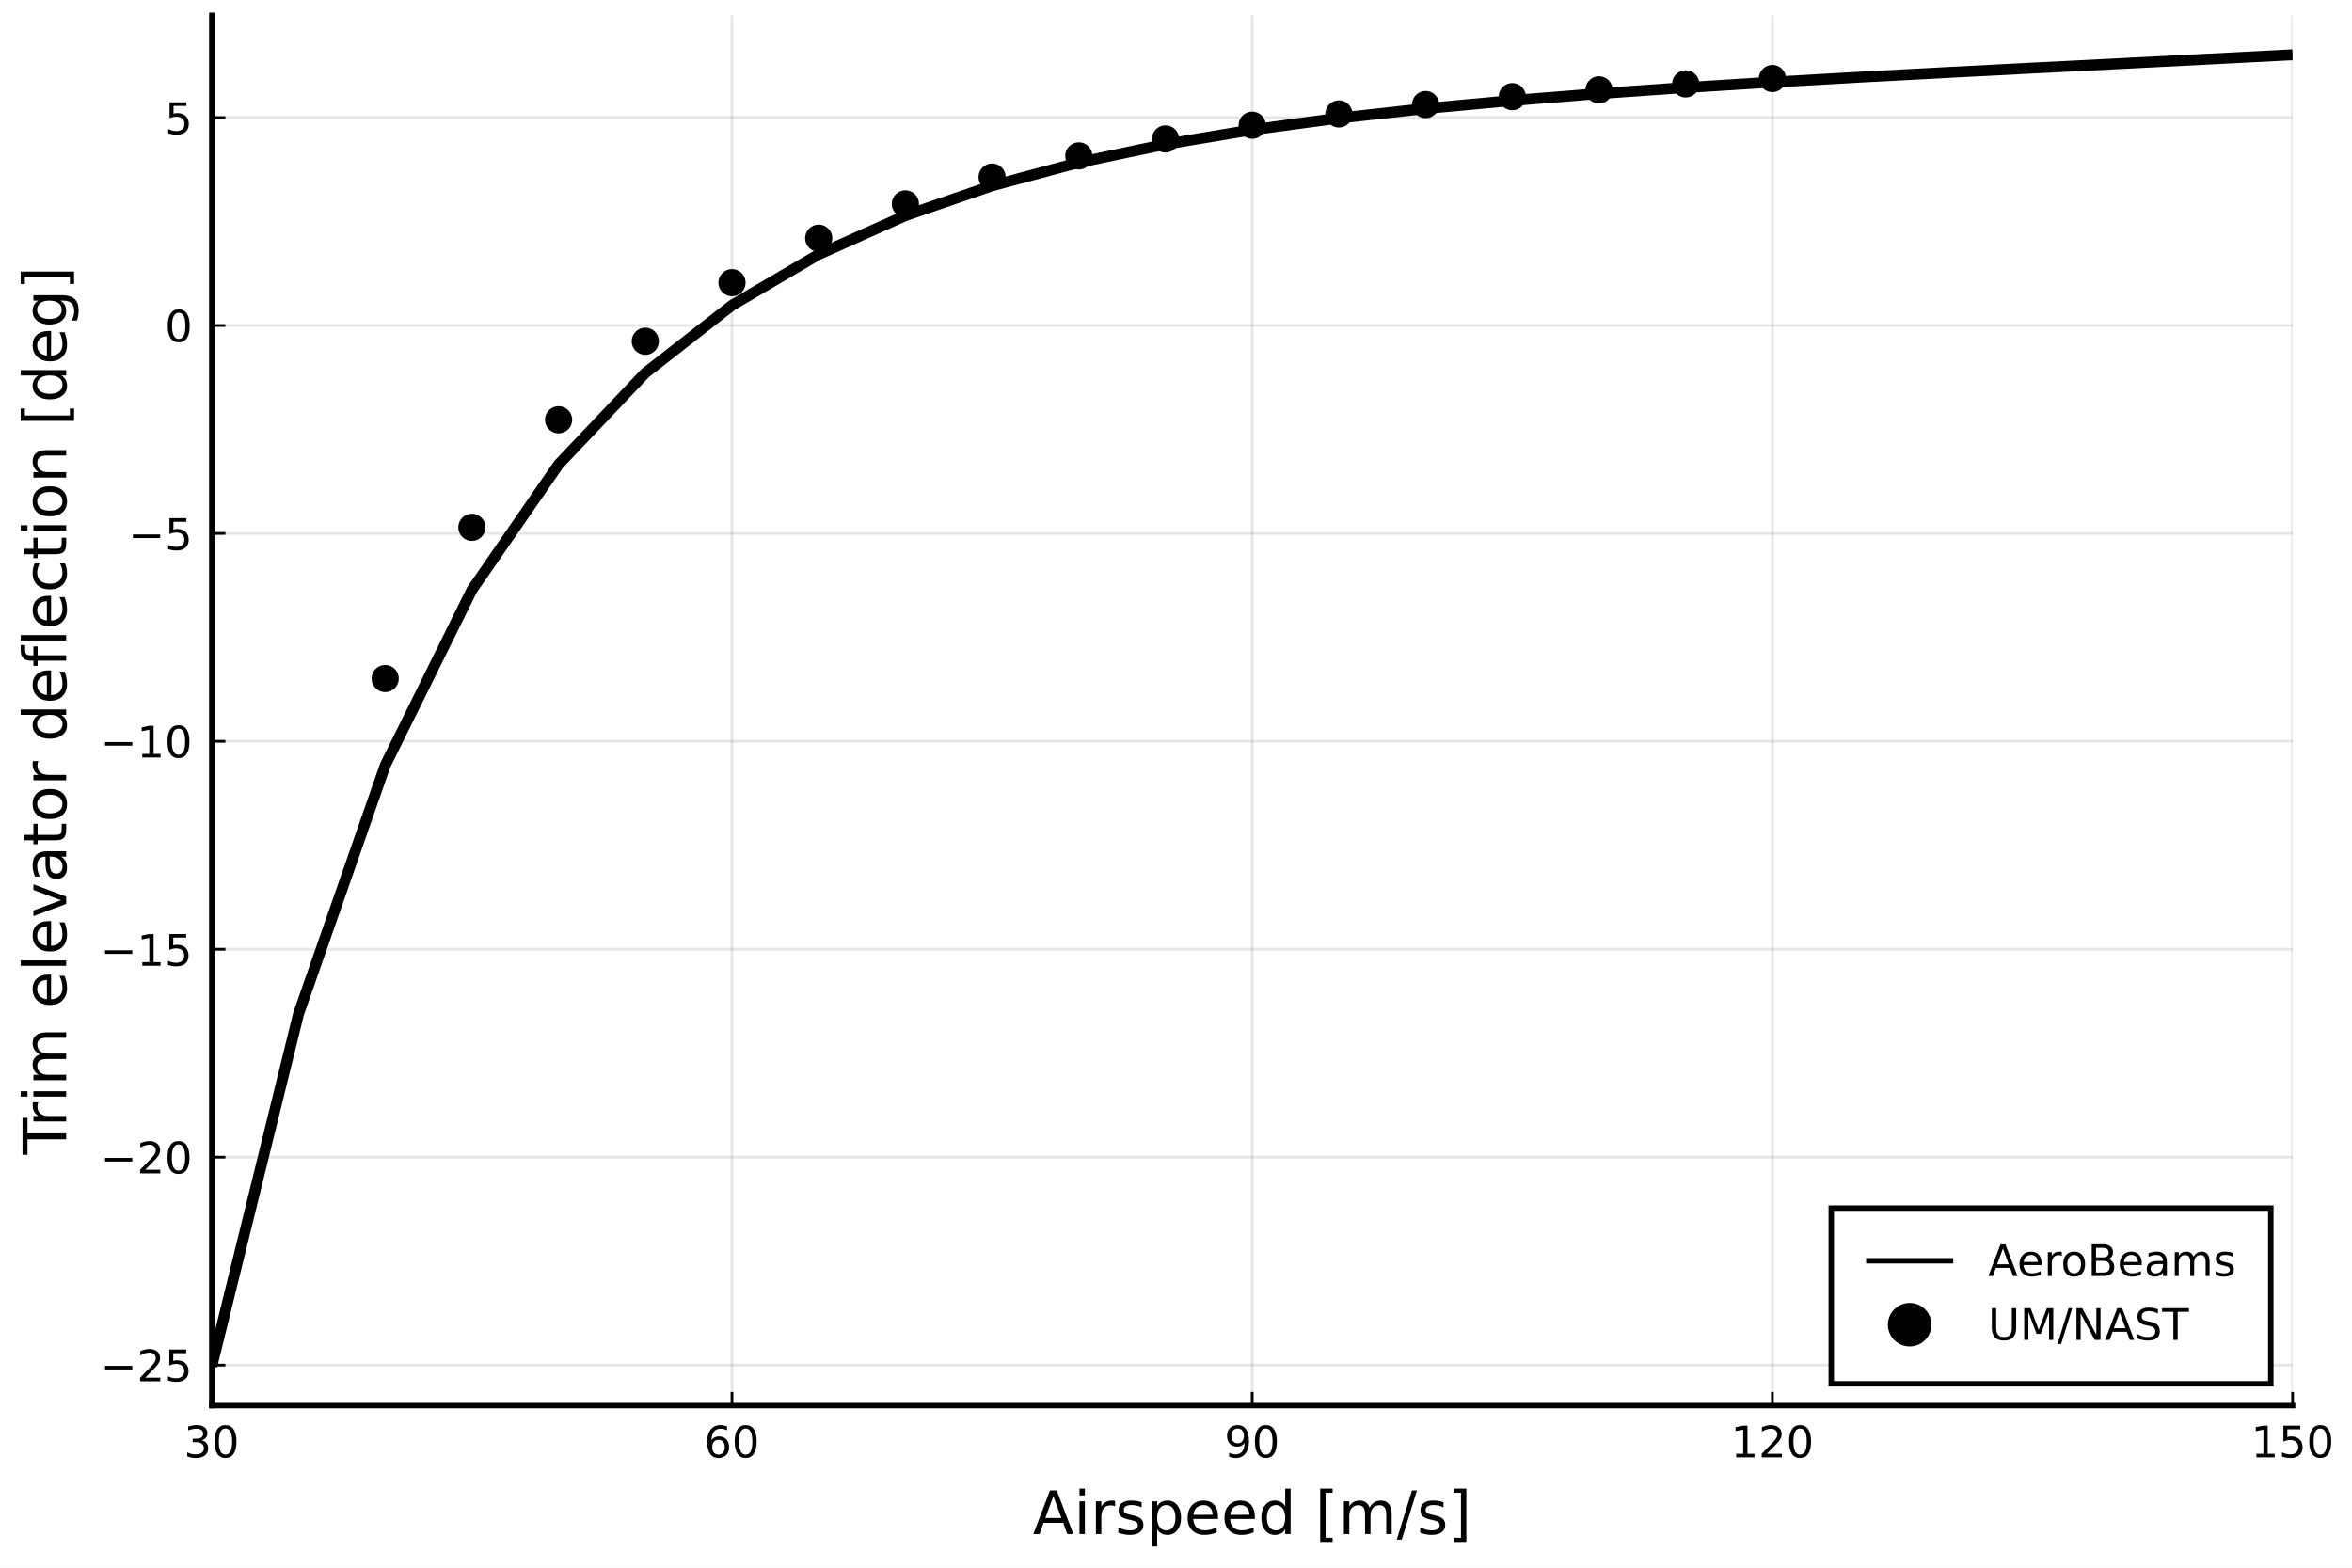
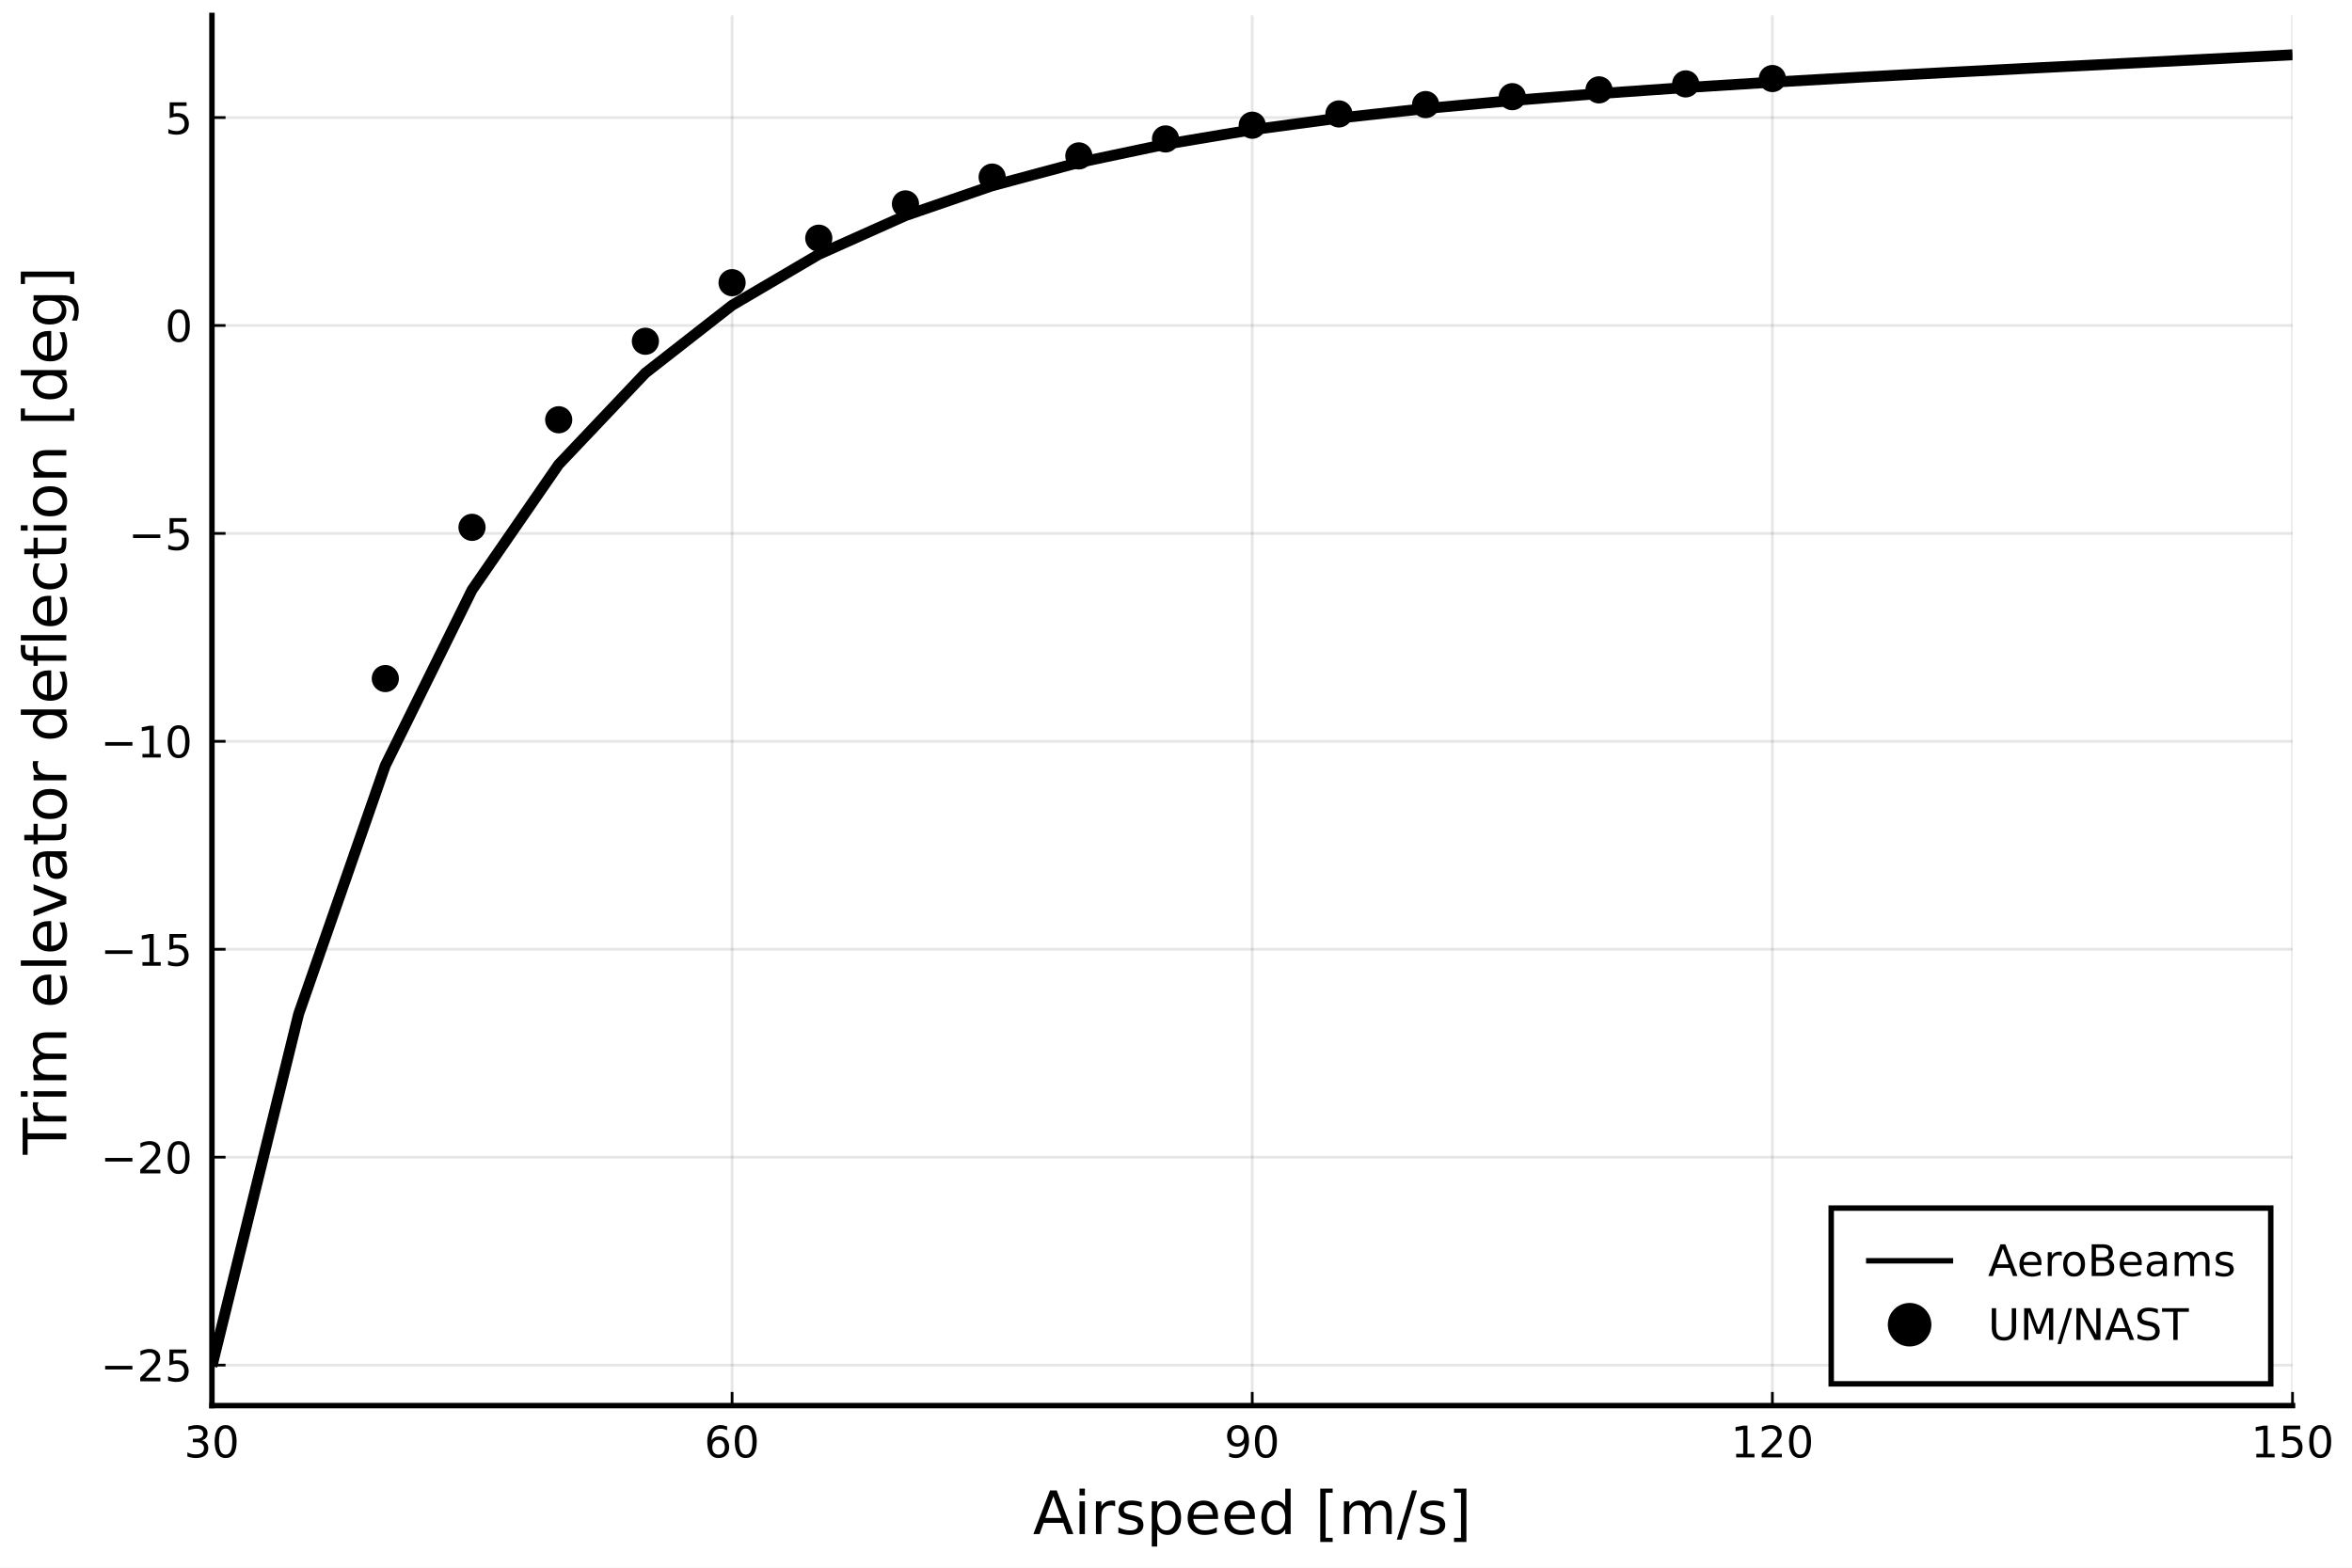
<svg xmlns="http://www.w3.org/2000/svg" xmlns:xlink="http://www.w3.org/1999/xlink" width="432pt" height="288pt" viewBox="0 0 432 288" version="1.1">
  <defs>
    <style type="text/css">*{stroke-linejoin: round; stroke-linecap: butt}</style>
  </defs>
  <g id="figure_1">
    <g id="patch_1">
      <path d="M 0 288  L 432 288  L 432 0  L 0 0  z " style="fill: #ffffff" />
    </g>
    <g id="axes_1">
      <g id="patch_2">
-         <path d="M 38.902 258.225  L 421.089 258.225  L 421.089 2.835  L 38.902 2.835  z " style="fill: #ffffff" />
+         <path d="M 38.927 258.225  L 421.077 258.225  L 421.077 2.835  L 38.927 2.835  z " style="fill: #ffffff" />
      </g>
      <g id="matplotlib.axis_1">
        <g id="xtick_1">
          <g id="line2d_1">
-             <path d="M 38.902 258.225  L 38.902 2.835  " clip-path="url(#p7094e2f528)" style="fill: none; stroke: #000000; stroke-opacity: 0.1; stroke-width: 0.5; stroke-linecap: square" />
+             <path d="M 38.927 258.225  L 38.927 2.835  " clip-path="url(#p4b9172da9a)" style="fill: none; stroke: #000000; stroke-opacity: 0.1; stroke-width: 0.5; stroke-linecap: square" />
          </g>
          <g id="line2d_2">
            <defs>
-               <path id="m53ba15b235" d="M 0 0  L 0 -2.5  " style="stroke: #000000; stroke-width: 0.5" />
-             </defs>
-             <g>
-               <use xlink:href="#m53ba15b235" x="38.902" y="258.225" style="stroke: #000000; stroke-width: 0.5" />
+               <path id="m59866c3f43" d="M 0 0  L 0 -2.5  " style="stroke: #000000; stroke-width: 0.5" />
+             </defs>
+             <g>
+               <use xlink:href="#m59866c3f43" x="38.927" y="258.225" style="stroke: #000000; stroke-width: 0.5" />
            </g>
          </g>
          <g id="text_1">
-             <g transform="translate(33.78159 267.8041) scale(0.08 -0.08)">
+             <g transform="translate(33.80736 267.8041) scale(0.08 -0.08)">
              <defs>
                <path id="DejaVuSans-33" d="M 2597 2516  Q 3050 2419 3304 2112  Q 3559 1806 3559 1356  Q 3559 666 3084 287  Q 2609 -91 1734 -91  Q 1441 -91 1130 -33  Q 819 25 488 141  L 488 750  Q 750 597 1062 519  Q 1375 441 1716 441  Q 2309 441 2620 675  Q 2931 909 2931 1356  Q 2931 1769 2642 2001  Q 2353 2234 1838 2234  L 1294 2234  L 1294 2753  L 1863 2753  Q 2328 2753 2575 2939  Q 2822 3125 2822 3475  Q 2822 3834 2567 4026  Q 2313 4219 1838 4219  Q 1578 4219 1281 4162  Q 984 4106 628 3988  L 628 4550  Q 988 4650 1302 4700  Q 1616 4750 1894 4750  Q 2613 4750 3031 4423  Q 3450 4097 3450 3541  Q 3450 3153 3228 2886  Q 3006 2619 2597 2516  z " transform="scale(0.015625)" />
                <path id="DejaVuSans-30" d="M 2034 4250  Q 1547 4250 1301 3770  Q 1056 3291 1056 2328  Q 1056 1369 1301 889  Q 1547 409 2034 409  Q 2525 409 2770 889  Q 3016 1369 3016 2328  Q 3016 3291 2770 3770  Q 2525 4250 2034 4250  z M 2034 4750  Q 2819 4750 3233 4129  Q 3647 3509 3647 2328  Q 3647 1150 3233 529  Q 2819 -91 2034 -91  Q 1250 -91 836 529  Q 422 1150 422 2328  Q 422 3509 836 4129  Q 1250 4750 2034 4750  z " transform="scale(0.015625)" />
              </defs>
              <use xlink:href="#DejaVuSans-33" transform="translate(0 0.78125)" />
              <use xlink:href="#DejaVuSans-30" transform="translate(63.62305 0.78125)" />
            </g>
          </g>
        </g>
        <g id="xtick_2">
          <g id="line2d_3">
-             <path d="M 134.448 258.225  L 134.448 2.835  " clip-path="url(#p7094e2f528)" style="fill: none; stroke: #000000; stroke-opacity: 0.1; stroke-width: 0.5; stroke-linecap: square" />
+             <path d="M 134.465 258.225  L 134.465 2.835  " clip-path="url(#p4b9172da9a)" style="fill: none; stroke: #000000; stroke-opacity: 0.1; stroke-width: 0.5; stroke-linecap: square" />
          </g>
          <g id="line2d_4">
            <g>
-               <use xlink:href="#m53ba15b235" x="134.448" y="258.225" style="stroke: #000000; stroke-width: 0.5" />
+               <use xlink:href="#m59866c3f43" x="134.465" y="258.225" style="stroke: #000000; stroke-width: 0.5" />
            </g>
          </g>
          <g id="text_2">
-             <g transform="translate(129.3283 267.8041) scale(0.08 -0.08)">
+             <g transform="translate(129.3447 267.8041) scale(0.08 -0.08)">
              <defs>
                <path id="DejaVuSans-36" d="M 2113 2584  Q 1688 2584 1439 2293  Q 1191 2003 1191 1497  Q 1191 994 1439 701  Q 1688 409 2113 409  Q 2538 409 2786 701  Q 3034 994 3034 1497  Q 3034 2003 2786 2293  Q 2538 2584 2113 2584  z M 3366 4563  L 3366 3988  Q 3128 4100 2886 4159  Q 2644 4219 2406 4219  Q 1781 4219 1451 3797  Q 1122 3375 1075 2522  Q 1259 2794 1537 2939  Q 1816 3084 2150 3084  Q 2853 3084 3261 2657  Q 3669 2231 3669 1497  Q 3669 778 3244 343  Q 2819 -91 2113 -91  Q 1303 -91 875 529  Q 447 1150 447 2328  Q 447 3434 972 4092  Q 1497 4750 2381 4750  Q 2619 4750 2861 4703  Q 3103 4656 3366 4563  z " transform="scale(0.015625)" />
              </defs>
              <use xlink:href="#DejaVuSans-36" transform="translate(0 0.78125)" />
              <use xlink:href="#DejaVuSans-30" transform="translate(63.62305 0.78125)" />
            </g>
          </g>
        </g>
        <g id="xtick_3">
          <g id="line2d_5">
-             <path d="M 229.995 258.225  L 229.995 2.835  " clip-path="url(#p7094e2f528)" style="fill: none; stroke: #000000; stroke-opacity: 0.1; stroke-width: 0.5; stroke-linecap: square" />
+             <path d="M 230.002 258.225  L 230.002 2.835  " clip-path="url(#p4b9172da9a)" style="fill: none; stroke: #000000; stroke-opacity: 0.1; stroke-width: 0.5; stroke-linecap: square" />
          </g>
          <g id="line2d_6">
            <g>
-               <use xlink:href="#m53ba15b235" x="229.995" y="258.225" style="stroke: #000000; stroke-width: 0.5" />
+               <use xlink:href="#m59866c3f43" x="230.002" y="258.225" style="stroke: #000000; stroke-width: 0.5" />
            </g>
          </g>
          <g id="text_3">
-             <g transform="translate(224.8751 267.8041) scale(0.08 -0.08)">
+             <g transform="translate(224.882 267.8041) scale(0.08 -0.08)">
              <defs>
                <path id="DejaVuSans-39" d="M 703 97  L 703 672  Q 941 559 1184 500  Q 1428 441 1663 441  Q 2288 441 2617 861  Q 2947 1281 2994 2138  Q 2813 1869 2534 1725  Q 2256 1581 1919 1581  Q 1219 1581 811 2004  Q 403 2428 403 3163  Q 403 3881 828 4315  Q 1253 4750 1959 4750  Q 2769 4750 3195 4129  Q 3622 3509 3622 2328  Q 3622 1225 3098 567  Q 2575 -91 1691 -91  Q 1453 -91 1209 -44  Q 966 3 703 97  z M 1959 2075  Q 2384 2075 2632 2365  Q 2881 2656 2881 3163  Q 2881 3666 2632 3958  Q 2384 4250 1959 4250  Q 1534 4250 1286 3958  Q 1038 3666 1038 3163  Q 1038 2656 1286 2365  Q 1534 2075 1959 2075  z " transform="scale(0.015625)" />
              </defs>
              <use xlink:href="#DejaVuSans-39" transform="translate(0 0.78125)" />
              <use xlink:href="#DejaVuSans-30" transform="translate(63.62305 0.78125)" />
            </g>
          </g>
        </g>
        <g id="xtick_4">
          <g id="line2d_7">
-             <path d="M 325.542 258.225  L 325.542 2.835  " clip-path="url(#p7094e2f528)" style="fill: none; stroke: #000000; stroke-opacity: 0.1; stroke-width: 0.5; stroke-linecap: square" />
+             <path d="M 325.539 258.225  L 325.539 2.835  " clip-path="url(#p4b9172da9a)" style="fill: none; stroke: #000000; stroke-opacity: 0.1; stroke-width: 0.5; stroke-linecap: square" />
          </g>
          <g id="line2d_8">
            <g>
-               <use xlink:href="#m53ba15b235" x="325.542" y="258.225" style="stroke: #000000; stroke-width: 0.5" />
+               <use xlink:href="#m59866c3f43" x="325.539" y="258.225" style="stroke: #000000; stroke-width: 0.5" />
            </g>
          </g>
          <g id="text_4">
-             <g transform="translate(317.9018 267.8041) scale(0.08 -0.08)">
+             <g transform="translate(317.8993 267.8041) scale(0.08 -0.08)">
              <defs>
                <path id="DejaVuSans-31" d="M 794 531  L 1825 531  L 1825 4091  L 703 3866  L 703 4441  L 1819 4666  L 2450 4666  L 2450 531  L 3481 531  L 3481 0  L 794 0  L 794 531  z " transform="scale(0.015625)" />
                <path id="DejaVuSans-32" d="M 1228 531  L 3431 531  L 3431 0  L 469 0  L 469 531  Q 828 903 1448 1529  Q 2069 2156 2228 2338  Q 2531 2678 2651 2914  Q 2772 3150 2772 3378  Q 2772 3750 2511 3984  Q 2250 4219 1831 4219  Q 1534 4219 1204 4116  Q 875 4013 500 3803  L 500 4441  Q 881 4594 1212 4672  Q 1544 4750 1819 4750  Q 2544 4750 2975 4387  Q 3406 4025 3406 3419  Q 3406 3131 3298 2873  Q 3191 2616 2906 2266  Q 2828 2175 2409 1742  Q 1991 1309 1228 531  z " transform="scale(0.015625)" />
              </defs>
              <use xlink:href="#DejaVuSans-31" transform="translate(0 0.78125)" />
              <use xlink:href="#DejaVuSans-32" transform="translate(63.62305 0.78125)" />
              <use xlink:href="#DejaVuSans-30" transform="translate(127.2461 0.78125)" />
            </g>
          </g>
        </g>
        <g id="xtick_5">
          <g id="line2d_9">
-             <path d="M 421.089 258.225  L 421.089 2.835  " clip-path="url(#p7094e2f528)" style="fill: none; stroke: #000000; stroke-opacity: 0.1; stroke-width: 0.5; stroke-linecap: square" />
+             <path d="M 421.077 258.225  L 421.077 2.835  " clip-path="url(#p4b9172da9a)" style="fill: none; stroke: #000000; stroke-opacity: 0.1; stroke-width: 0.5; stroke-linecap: square" />
          </g>
          <g id="line2d_10">
            <g>
-               <use xlink:href="#m53ba15b235" x="421.089" y="258.225" style="stroke: #000000; stroke-width: 0.5" />
+               <use xlink:href="#m59866c3f43" x="421.077" y="258.225" style="stroke: #000000; stroke-width: 0.5" />
            </g>
          </g>
          <g id="text_5">
-             <g transform="translate(413.4485 267.8041) scale(0.08 -0.08)">
+             <g transform="translate(413.4366 267.8041) scale(0.08 -0.08)">
              <defs>
                <path id="DejaVuSans-35" d="M 691 4666  L 3169 4666  L 3169 4134  L 1269 4134  L 1269 2991  Q 1406 3038 1543 3061  Q 1681 3084 1819 3084  Q 2600 3084 3056 2656  Q 3513 2228 3513 1497  Q 3513 744 3044 326  Q 2575 -91 1722 -91  Q 1428 -91 1123 -41  Q 819 9 494 109  L 494 744  Q 775 591 1075 516  Q 1375 441 1709 441  Q 2250 441 2565 725  Q 2881 1009 2881 1497  Q 2881 1984 2565 2268  Q 2250 2553 1709 2553  Q 1456 2553 1204 2497  Q 953 2441 691 2322  L 691 4666  z " transform="scale(0.015625)" />
              </defs>
              <use xlink:href="#DejaVuSans-31" transform="translate(0 0.78125)" />
              <use xlink:href="#DejaVuSans-35" transform="translate(63.62305 0.78125)" />
              <use xlink:href="#DejaVuSans-30" transform="translate(127.2461 0.78125)" />
            </g>
          </g>
        </g>
        <g id="text_6">
-           <g transform="translate(189.7119 281.8261) scale(0.11 -0.11)">
+           <g transform="translate(189.7188 281.8261) scale(0.11 -0.11)">
            <defs>
              <path id="DejaVuSans-41" d="M 2188 4044  L 1331 1722  L 3047 1722  L 2188 4044  z M 1831 4666  L 2547 4666  L 4325 0  L 3669 0  L 3244 1197  L 1141 1197  L 716 0  L 50 0  L 1831 4666  z " transform="scale(0.015625)" />
              <path id="DejaVuSans-69" d="M 603 3500  L 1178 3500  L 1178 0  L 603 0  L 603 3500  z M 603 4863  L 1178 4863  L 1178 4134  L 603 4134  L 603 4863  z " transform="scale(0.015625)" />
              <path id="DejaVuSans-72" d="M 2631 2963  Q 2534 3019 2420 3045  Q 2306 3072 2169 3072  Q 1681 3072 1420 2755  Q 1159 2438 1159 1844  L 1159 0  L 581 0  L 581 3500  L 1159 3500  L 1159 2956  Q 1341 3275 1631 3429  Q 1922 3584 2338 3584  Q 2397 3584 2469 3576  Q 2541 3569 2628 3553  L 2631 2963  z " transform="scale(0.015625)" />
              <path id="DejaVuSans-73" d="M 2834 3397  L 2834 2853  Q 2591 2978 2328 3040  Q 2066 3103 1784 3103  Q 1356 3103 1142 2972  Q 928 2841 928 2578  Q 928 2378 1081 2264  Q 1234 2150 1697 2047  L 1894 2003  Q 2506 1872 2764 1633  Q 3022 1394 3022 966  Q 3022 478 2636 193  Q 2250 -91 1575 -91  Q 1294 -91 989 -36  Q 684 19 347 128  L 347 722  Q 666 556 975 473  Q 1284 391 1588 391  Q 1994 391 2212 530  Q 2431 669 2431 922  Q 2431 1156 2273 1281  Q 2116 1406 1581 1522  L 1381 1569  Q 847 1681 609 1914  Q 372 2147 372 2553  Q 372 3047 722 3315  Q 1072 3584 1716 3584  Q 2034 3584 2315 3537  Q 2597 3491 2834 3397  z " transform="scale(0.015625)" />
              <path id="DejaVuSans-70" d="M 1159 525  L 1159 -1331  L 581 -1331  L 581 3500  L 1159 3500  L 1159 2969  Q 1341 3281 1617 3432  Q 1894 3584 2278 3584  Q 2916 3584 3314 3078  Q 3713 2572 3713 1747  Q 3713 922 3314 415  Q 2916 -91 2278 -91  Q 1894 -91 1617 61  Q 1341 213 1159 525  z M 3116 1747  Q 3116 2381 2855 2742  Q 2594 3103 2138 3103  Q 1681 3103 1420 2742  Q 1159 2381 1159 1747  Q 1159 1113 1420 752  Q 1681 391 2138 391  Q 2594 391 2855 752  Q 3116 1113 3116 1747  z " transform="scale(0.015625)" />
              <path id="DejaVuSans-65" d="M 3597 1894  L 3597 1613  L 953 1613  Q 991 1019 1311 708  Q 1631 397 2203 397  Q 2534 397 2845 478  Q 3156 559 3463 722  L 3463 178  Q 3153 47 2828 -22  Q 2503 -91 2169 -91  Q 1331 -91 842 396  Q 353 884 353 1716  Q 353 2575 817 3079  Q 1281 3584 2069 3584  Q 2775 3584 3186 3129  Q 3597 2675 3597 1894  z M 3022 2063  Q 3016 2534 2758 2815  Q 2500 3097 2075 3097  Q 1594 3097 1305 2825  Q 1016 2553 972 2059  L 3022 2063  z " transform="scale(0.015625)" />
              <path id="DejaVuSans-64" d="M 2906 2969  L 2906 4863  L 3481 4863  L 3481 0  L 2906 0  L 2906 525  Q 2725 213 2448 61  Q 2172 -91 1784 -91  Q 1150 -91 751 415  Q 353 922 353 1747  Q 353 2572 751 3078  Q 1150 3584 1784 3584  Q 2172 3584 2448 3432  Q 2725 3281 2906 2969  z M 947 1747  Q 947 1113 1208 752  Q 1469 391 1925 391  Q 2381 391 2643 752  Q 2906 1113 2906 1747  Q 2906 2381 2643 2742  Q 2381 3103 1925 3103  Q 1469 3103 1208 2742  Q 947 2381 947 1747  z " transform="scale(0.015625)" />
              <path id="DejaVuSans-20" transform="scale(0.015625)" />
              <path id="DejaVuSans-5b" d="M 550 4863  L 1875 4863  L 1875 4416  L 1125 4416  L 1125 -397  L 1875 -397  L 1875 -844  L 550 -844  L 550 4863  z " transform="scale(0.015625)" />
              <path id="DejaVuSans-6d" d="M 3328 2828  Q 3544 3216 3844 3400  Q 4144 3584 4550 3584  Q 5097 3584 5394 3201  Q 5691 2819 5691 2113  L 5691 0  L 5113 0  L 5113 2094  Q 5113 2597 4934 2840  Q 4756 3084 4391 3084  Q 3944 3084 3684 2787  Q 3425 2491 3425 1978  L 3425 0  L 2847 0  L 2847 2094  Q 2847 2600 2669 2842  Q 2491 3084 2119 3084  Q 1678 3084 1418 2786  Q 1159 2488 1159 1978  L 1159 0  L 581 0  L 581 3500  L 1159 3500  L 1159 2956  Q 1356 3278 1631 3431  Q 1906 3584 2284 3584  Q 2666 3584 2933 3390  Q 3200 3197 3328 2828  z " transform="scale(0.015625)" />
              <path id="DejaVuSans-2f" d="M 1625 4666  L 2156 4666  L 531 -594  L 0 -594  L 1625 4666  z " transform="scale(0.015625)" />
              <path id="DejaVuSans-5d" d="M 1947 4863  L 1947 -844  L 622 -844  L 622 -397  L 1369 -397  L 1369 4416  L 622 4416  L 622 4863  L 1947 4863  z " transform="scale(0.015625)" />
            </defs>
            <use xlink:href="#DejaVuSans-41" />
            <use xlink:href="#DejaVuSans-69" x="68.408" />
            <use xlink:href="#DejaVuSans-72" x="96.191" />
            <use xlink:href="#DejaVuSans-73" x="137.305" />
            <use xlink:href="#DejaVuSans-70" x="189.404" />
            <use xlink:href="#DejaVuSans-65" x="252.881" />
            <use xlink:href="#DejaVuSans-65" x="314.404" />
            <use xlink:href="#DejaVuSans-64" x="375.928" />
            <use xlink:href="#DejaVuSans-20" x="439.404" />
            <use xlink:href="#DejaVuSans-5b" x="471.191" />
            <use xlink:href="#DejaVuSans-6d" x="510.205" />
            <use xlink:href="#DejaVuSans-2f" x="607.617" />
            <use xlink:href="#DejaVuSans-73" x="641.309" />
            <use xlink:href="#DejaVuSans-5d" x="693.408" />
          </g>
        </g>
      </g>
      <g id="matplotlib.axis_2">
        <g id="ytick_1">
          <g id="line2d_11">
-             <path d="M 38.902 250.783  L 421.089 250.783  " clip-path="url(#p7094e2f528)" style="fill: none; stroke: #000000; stroke-opacity: 0.1; stroke-width: 0.5; stroke-linecap: square" />
+             <path d="M 38.927 250.783  L 421.077 250.783  " clip-path="url(#p4b9172da9a)" style="fill: none; stroke: #000000; stroke-opacity: 0.1; stroke-width: 0.5; stroke-linecap: square" />
          </g>
          <g id="line2d_12">
            <defs>
-               <path id="m4fd57436ef" d="M 0 0  L 2.5 0  " style="stroke: #000000; stroke-width: 0.5" />
-             </defs>
-             <g>
-               <use xlink:href="#m4fd57436ef" x="38.902" y="250.783" style="stroke: #000000; stroke-width: 0.5" />
+               <path id="mfdc787bbb0" d="M 0 0  L 2.5 0  " style="stroke: #000000; stroke-width: 0.5" />
+             </defs>
+             <g>
+               <use xlink:href="#mfdc787bbb0" x="38.927" y="250.783" style="stroke: #000000; stroke-width: 0.5" />
            </g>
          </g>
          <g id="text_7">
-             <g transform="translate(18.44159 253.8223) scale(0.08 -0.08)">
+             <g transform="translate(18.46736 253.8223) scale(0.08 -0.08)">
              <defs>
                <path id="DejaVuSans-2212" d="M 678 2272  L 4684 2272  L 4684 1741  L 678 1741  L 678 2272  z " transform="scale(0.015625)" />
              </defs>
              <use xlink:href="#DejaVuSans-2212" transform="translate(0 0.78125)" />
              <use xlink:href="#DejaVuSans-32" transform="translate(83.78906 0.78125)" />
              <use xlink:href="#DejaVuSans-35" transform="translate(147.4121 0.78125)" />
            </g>
          </g>
        </g>
        <g id="ytick_2">
          <g id="line2d_13">
-             <path d="M 38.902 212.585  L 421.089 212.585  " clip-path="url(#p7094e2f528)" style="fill: none; stroke: #000000; stroke-opacity: 0.1; stroke-width: 0.5; stroke-linecap: square" />
+             <path d="M 38.927 212.585  L 421.077 212.585  " clip-path="url(#p4b9172da9a)" style="fill: none; stroke: #000000; stroke-opacity: 0.1; stroke-width: 0.5; stroke-linecap: square" />
          </g>
          <g id="line2d_14">
            <g>
-               <use xlink:href="#m4fd57436ef" x="38.902" y="212.585" style="stroke: #000000; stroke-width: 0.5" />
+               <use xlink:href="#mfdc787bbb0" x="38.927" y="212.585" style="stroke: #000000; stroke-width: 0.5" />
            </g>
          </g>
          <g id="text_8">
-             <g transform="translate(18.44159 215.6247) scale(0.08 -0.08)">
+             <g transform="translate(18.46736 215.6247) scale(0.08 -0.08)">
              <use xlink:href="#DejaVuSans-2212" transform="translate(0 0.78125)" />
              <use xlink:href="#DejaVuSans-32" transform="translate(83.78906 0.78125)" />
              <use xlink:href="#DejaVuSans-30" transform="translate(147.4121 0.78125)" />
            </g>
          </g>
        </g>
        <g id="ytick_3">
          <g id="line2d_15">
-             <path d="M 38.902 174.388  L 421.089 174.388  " clip-path="url(#p7094e2f528)" style="fill: none; stroke: #000000; stroke-opacity: 0.1; stroke-width: 0.5; stroke-linecap: square" />
+             <path d="M 38.927 174.388  L 421.077 174.388  " clip-path="url(#p4b9172da9a)" style="fill: none; stroke: #000000; stroke-opacity: 0.1; stroke-width: 0.5; stroke-linecap: square" />
          </g>
          <g id="line2d_16">
            <g>
-               <use xlink:href="#m4fd57436ef" x="38.902" y="174.388" style="stroke: #000000; stroke-width: 0.5" />
+               <use xlink:href="#mfdc787bbb0" x="38.927" y="174.388" style="stroke: #000000; stroke-width: 0.5" />
            </g>
          </g>
          <g id="text_9">
-             <g transform="translate(18.44159 177.4271) scale(0.08 -0.08)">
+             <g transform="translate(18.46736 177.4271) scale(0.08 -0.08)">
              <use xlink:href="#DejaVuSans-2212" transform="translate(0 0.09375)" />
              <use xlink:href="#DejaVuSans-31" transform="translate(83.78906 0.09375)" />
              <use xlink:href="#DejaVuSans-35" transform="translate(147.4121 0.09375)" />
            </g>
          </g>
        </g>
        <g id="ytick_4">
          <g id="line2d_17">
-             <path d="M 38.902 136.19  L 421.089 136.19  " clip-path="url(#p7094e2f528)" style="fill: none; stroke: #000000; stroke-opacity: 0.1; stroke-width: 0.5; stroke-linecap: square" />
+             <path d="M 38.927 136.19  L 421.077 136.19  " clip-path="url(#p4b9172da9a)" style="fill: none; stroke: #000000; stroke-opacity: 0.1; stroke-width: 0.5; stroke-linecap: square" />
          </g>
          <g id="line2d_18">
            <g>
-               <use xlink:href="#m4fd57436ef" x="38.902" y="136.19" style="stroke: #000000; stroke-width: 0.5" />
+               <use xlink:href="#mfdc787bbb0" x="38.927" y="136.19" style="stroke: #000000; stroke-width: 0.5" />
            </g>
          </g>
          <g id="text_10">
-             <g transform="translate(18.44159 139.2295) scale(0.08 -0.08)">
+             <g transform="translate(18.46736 139.2295) scale(0.08 -0.08)">
              <use xlink:href="#DejaVuSans-2212" transform="translate(0 0.78125)" />
              <use xlink:href="#DejaVuSans-31" transform="translate(83.78906 0.78125)" />
              <use xlink:href="#DejaVuSans-30" transform="translate(147.4121 0.78125)" />
            </g>
          </g>
        </g>
        <g id="ytick_5">
          <g id="line2d_19">
-             <path d="M 38.902 97.993  L 421.089 97.993  " clip-path="url(#p7094e2f528)" style="fill: none; stroke: #000000; stroke-opacity: 0.1; stroke-width: 0.5; stroke-linecap: square" />
+             <path d="M 38.927 97.993  L 421.077 97.993  " clip-path="url(#p4b9172da9a)" style="fill: none; stroke: #000000; stroke-opacity: 0.1; stroke-width: 0.5; stroke-linecap: square" />
          </g>
          <g id="line2d_20">
            <g>
-               <use xlink:href="#m4fd57436ef" x="38.902" y="97.993" style="stroke: #000000; stroke-width: 0.5" />
+               <use xlink:href="#mfdc787bbb0" x="38.927" y="97.993" style="stroke: #000000; stroke-width: 0.5" />
            </g>
          </g>
          <g id="text_11">
-             <g transform="translate(23.56159 101.032) scale(0.08 -0.08)">
+             <g transform="translate(23.58736 101.032) scale(0.08 -0.08)">
              <use xlink:href="#DejaVuSans-2212" transform="translate(0 0.09375)" />
              <use xlink:href="#DejaVuSans-35" transform="translate(83.78906 0.09375)" />
            </g>
          </g>
        </g>
        <g id="ytick_6">
          <g id="line2d_21">
-             <path d="M 38.902 59.795  L 421.089 59.795  " clip-path="url(#p7094e2f528)" style="fill: none; stroke: #000000; stroke-opacity: 0.1; stroke-width: 0.5; stroke-linecap: square" />
+             <path d="M 38.927 59.795  L 421.077 59.795  " clip-path="url(#p4b9172da9a)" style="fill: none; stroke: #000000; stroke-opacity: 0.1; stroke-width: 0.5; stroke-linecap: square" />
          </g>
          <g id="line2d_22">
            <g>
-               <use xlink:href="#m4fd57436ef" x="38.902" y="59.795" style="stroke: #000000; stroke-width: 0.5" />
+               <use xlink:href="#mfdc787bbb0" x="38.927" y="59.795" style="stroke: #000000; stroke-width: 0.5" />
            </g>
          </g>
          <g id="text_12">
-             <g transform="translate(30.28159 62.83438) scale(0.08 -0.08)">
+             <g transform="translate(30.30736 62.83438) scale(0.08 -0.08)">
              <use xlink:href="#DejaVuSans-30" transform="translate(0 0.78125)" />
            </g>
          </g>
        </g>
        <g id="ytick_7">
          <g id="line2d_23">
-             <path d="M 38.902 21.597  L 421.089 21.597  " clip-path="url(#p7094e2f528)" style="fill: none; stroke: #000000; stroke-opacity: 0.1; stroke-width: 0.5; stroke-linecap: square" />
+             <path d="M 38.927 21.597  L 421.077 21.597  " clip-path="url(#p4b9172da9a)" style="fill: none; stroke: #000000; stroke-opacity: 0.1; stroke-width: 0.5; stroke-linecap: square" />
          </g>
          <g id="line2d_24">
            <g>
-               <use xlink:href="#m4fd57436ef" x="38.902" y="21.597" style="stroke: #000000; stroke-width: 0.5" />
+               <use xlink:href="#mfdc787bbb0" x="38.927" y="21.597" style="stroke: #000000; stroke-width: 0.5" />
            </g>
          </g>
          <g id="text_13">
-             <g transform="translate(30.28159 24.63681) scale(0.08 -0.08)">
+             <g transform="translate(30.30736 24.63681) scale(0.08 -0.08)">
              <use xlink:href="#DejaVuSans-35" transform="translate(0 0.09375)" />
            </g>
          </g>
        </g>
        <g id="text_14">
-           <g transform="translate(12.15394 212.1156) rotate(-90) scale(0.11 -0.11)">
+           <g transform="translate(12.1797 212.1156) rotate(-90) scale(0.11 -0.11)">
            <defs>
              <path id="DejaVuSans-54" d="M -19 4666  L 3928 4666  L 3928 4134  L 2272 4134  L 2272 0  L 1638 0  L 1638 4134  L -19 4134  L -19 4666  z " transform="scale(0.015625)" />
              <path id="DejaVuSans-6c" d="M 603 4863  L 1178 4863  L 1178 0  L 603 0  L 603 4863  z " transform="scale(0.015625)" />
              <path id="DejaVuSans-76" d="M 191 3500  L 800 3500  L 1894 563  L 2988 3500  L 3597 3500  L 2284 0  L 1503 0  L 191 3500  z " transform="scale(0.015625)" />
              <path id="DejaVuSans-61" d="M 2194 1759  Q 1497 1759 1228 1600  Q 959 1441 959 1056  Q 959 750 1161 570  Q 1363 391 1709 391  Q 2188 391 2477 730  Q 2766 1069 2766 1631  L 2766 1759  L 2194 1759  z M 3341 1997  L 3341 0  L 2766 0  L 2766 531  Q 2569 213 2275 61  Q 1981 -91 1556 -91  Q 1019 -91 701 211  Q 384 513 384 1019  Q 384 1609 779 1909  Q 1175 2209 1959 2209  L 2766 2209  L 2766 2266  Q 2766 2663 2505 2880  Q 2244 3097 1772 3097  Q 1472 3097 1187 3025  Q 903 2953 641 2809  L 641 3341  Q 956 3463 1253 3523  Q 1550 3584 1831 3584  Q 2591 3584 2966 3190  Q 3341 2797 3341 1997  z " transform="scale(0.015625)" />
              <path id="DejaVuSans-74" d="M 1172 4494  L 1172 3500  L 2356 3500  L 2356 3053  L 1172 3053  L 1172 1153  Q 1172 725 1289 603  Q 1406 481 1766 481  L 2356 481  L 2356 0  L 1766 0  Q 1100 0 847 248  Q 594 497 594 1153  L 594 3053  L 172 3053  L 172 3500  L 594 3500  L 594 4494  L 1172 4494  z " transform="scale(0.015625)" />
              <path id="DejaVuSans-6f" d="M 1959 3097  Q 1497 3097 1228 2736  Q 959 2375 959 1747  Q 959 1119 1226 758  Q 1494 397 1959 397  Q 2419 397 2687 759  Q 2956 1122 2956 1747  Q 2956 2369 2687 2733  Q 2419 3097 1959 3097  z M 1959 3584  Q 2709 3584 3137 3096  Q 3566 2609 3566 1747  Q 3566 888 3137 398  Q 2709 -91 1959 -91  Q 1206 -91 779 398  Q 353 888 353 1747  Q 353 2609 779 3096  Q 1206 3584 1959 3584  z " transform="scale(0.015625)" />
              <path id="DejaVuSans-66" d="M 2375 4863  L 2375 4384  L 1825 4384  Q 1516 4384 1395 4259  Q 1275 4134 1275 3809  L 1275 3500  L 2222 3500  L 2222 3053  L 1275 3053  L 1275 0  L 697 0  L 697 3053  L 147 3053  L 147 3500  L 697 3500  L 697 3744  Q 697 4328 969 4595  Q 1241 4863 1831 4863  L 2375 4863  z " transform="scale(0.015625)" />
              <path id="DejaVuSans-63" d="M 3122 3366  L 3122 2828  Q 2878 2963 2633 3030  Q 2388 3097 2138 3097  Q 1578 3097 1268 2742  Q 959 2388 959 1747  Q 959 1106 1268 751  Q 1578 397 2138 397  Q 2388 397 2633 464  Q 2878 531 3122 666  L 3122 134  Q 2881 22 2623 -34  Q 2366 -91 2075 -91  Q 1284 -91 818 406  Q 353 903 353 1747  Q 353 2603 823 3093  Q 1294 3584 2113 3584  Q 2378 3584 2631 3529  Q 2884 3475 3122 3366  z " transform="scale(0.015625)" />
              <path id="DejaVuSans-6e" d="M 3513 2113  L 3513 0  L 2938 0  L 2938 2094  Q 2938 2591 2744 2837  Q 2550 3084 2163 3084  Q 1697 3084 1428 2787  Q 1159 2491 1159 1978  L 1159 0  L 581 0  L 581 3500  L 1159 3500  L 1159 2956  Q 1366 3272 1645 3428  Q 1925 3584 2291 3584  Q 2894 3584 3203 3211  Q 3513 2838 3513 2113  z " transform="scale(0.015625)" />
              <path id="DejaVuSans-67" d="M 2906 1791  Q 2906 2416 2648 2759  Q 2391 3103 1925 3103  Q 1463 3103 1205 2759  Q 947 2416 947 1791  Q 947 1169 1205 825  Q 1463 481 1925 481  Q 2391 481 2648 825  Q 2906 1169 2906 1791  z M 3481 434  Q 3481 -459 3084 -895  Q 2688 -1331 1869 -1331  Q 1566 -1331 1297 -1286  Q 1028 -1241 775 -1147  L 775 -588  Q 1028 -725 1275 -790  Q 1522 -856 1778 -856  Q 2344 -856 2625 -561  Q 2906 -266 2906 331  L 2906 616  Q 2728 306 2450 153  Q 2172 0 1784 0  Q 1141 0 747 490  Q 353 981 353 1791  Q 353 2603 747 3093  Q 1141 3584 1784 3584  Q 2172 3584 2450 3431  Q 2728 3278 2906 2969  L 2906 3500  L 3481 3500  L 3481 434  z " transform="scale(0.015625)" />
            </defs>
            <use xlink:href="#DejaVuSans-54" />
            <use xlink:href="#DejaVuSans-72" x="46.334" />
            <use xlink:href="#DejaVuSans-69" x="87.447" />
            <use xlink:href="#DejaVuSans-6d" x="115.23" />
            <use xlink:href="#DejaVuSans-20" x="212.643" />
            <use xlink:href="#DejaVuSans-65" x="244.43" />
            <use xlink:href="#DejaVuSans-6c" x="305.953" />
            <use xlink:href="#DejaVuSans-65" x="333.736" />
            <use xlink:href="#DejaVuSans-76" x="395.26" />
            <use xlink:href="#DejaVuSans-61" x="454.439" />
            <use xlink:href="#DejaVuSans-74" x="515.719" />
            <use xlink:href="#DejaVuSans-6f" x="554.928" />
            <use xlink:href="#DejaVuSans-72" x="616.109" />
            <use xlink:href="#DejaVuSans-20" x="657.223" />
            <use xlink:href="#DejaVuSans-64" x="689.01" />
            <use xlink:href="#DejaVuSans-65" x="752.486" />
            <use xlink:href="#DejaVuSans-66" x="814.01" />
            <use xlink:href="#DejaVuSans-6c" x="849.215" />
            <use xlink:href="#DejaVuSans-65" x="876.998" />
            <use xlink:href="#DejaVuSans-63" x="938.521" />
            <use xlink:href="#DejaVuSans-74" x="993.502" />
            <use xlink:href="#DejaVuSans-69" x="1032.711" />
            <use xlink:href="#DejaVuSans-6f" x="1060.494" />
            <use xlink:href="#DejaVuSans-6e" x="1121.676" />
            <use xlink:href="#DejaVuSans-20" x="1185.055" />
            <use xlink:href="#DejaVuSans-5b" x="1216.842" />
            <use xlink:href="#DejaVuSans-64" x="1255.855" />
            <use xlink:href="#DejaVuSans-65" x="1319.332" />
            <use xlink:href="#DejaVuSans-67" x="1380.855" />
            <use xlink:href="#DejaVuSans-5d" x="1444.332" />
          </g>
        </g>
      </g>
      <g id="line2d_25">
-         <path d="M 38.902 250.997  L 54.826 186.29  L 70.751 140.613  L 86.675 108.385  L 102.599 85.322  L 118.524 68.526  L 134.448 56.086  L 150.373 46.732  L 166.297 39.61  L 182.222 34.125  L 198.146 29.858  L 214.071 26.503  L 229.995 23.838  L 245.92 21.693  L 261.844 19.942  L 277.768 18.464  L 293.693 17.192  L 309.617 16.084  L 325.542 15.094  L 341.466 14.186  L 357.391 13.332  L 373.315 12.509  L 389.24 11.699  L 405.164 10.888  L 421.089 10.063  " clip-path="url(#p7094e2f528)" style="fill: none; stroke: #000000; stroke-width: 2" />
+         <path d="M 38.927 250.997  L 54.85 186.29  L 70.773 140.613  L 86.696 108.385  L 102.619 85.322  L 118.542 68.526  L 134.465 56.086  L 150.388 46.732  L 166.31 39.61  L 182.233 34.125  L 198.156 29.858  L 214.079 26.503  L 230.002 23.838  L 245.925 21.693  L 261.848 19.942  L 277.771 18.464  L 293.694 17.192  L 309.616 16.084  L 325.539 15.094  L 341.462 14.186  L 357.385 13.332  L 373.308 12.509  L 389.231 11.699  L 405.154 10.888  L 421.077 10.063  " clip-path="url(#p4b9172da9a)" style="fill: none; stroke: #000000; stroke-width: 2" />
      </g>
      <g id="PathCollection_1">
        <defs>
-           <path id="mbb7110449f" d="M 0 2  C 0.53 2 1.039 1.789 1.414 1.414  C 1.789 1.039 2 0.53 2 0  C 2 -0.53 1.789 -1.039 1.414 -1.414  C 1.039 -1.789 0.53 -2 0 -2  C -0.53 -2 -1.039 -1.789 -1.414 -1.414  C -1.789 -1.039 -2 -0.53 -2 0  C -2 0.53 -1.789 1.039 -1.414 1.414  C -1.039 1.789 -0.53 2 0 2  z " style="stroke: #000000" />
+           <path id="m71466321d1" d="M 0 2  C 0.53 2 1.039 1.789 1.414 1.414  C 1.789 1.039 2 0.53 2 0  C 2 -0.53 1.789 -1.039 1.414 -1.414  C 1.039 -1.789 0.53 -2 0 -2  C -0.53 -2 -1.039 -1.789 -1.414 -1.414  C -1.789 -1.039 -2 -0.53 -2 0  C -2 0.53 -1.789 1.039 -1.414 1.414  C -1.039 1.789 -0.53 2 0 2  z " style="stroke: #000000" />
        </defs>
-         <g clip-path="url(#p7094e2f528)">
-           <use xlink:href="#mbb7110449f" x="70.751" y="124.658" style="stroke: #000000" />
-           <use xlink:href="#mbb7110449f" x="86.675" y="96.879" style="stroke: #000000" />
-           <use xlink:href="#mbb7110449f" x="102.599" y="77.116" style="stroke: #000000" />
-           <use xlink:href="#mbb7110449f" x="118.524" y="62.691" style="stroke: #000000" />
-           <use xlink:href="#mbb7110449f" x="134.448" y="51.931" style="stroke: #000000" />
-           <use xlink:href="#mbb7110449f" x="150.373" y="43.76" style="stroke: #000000" />
-           <use xlink:href="#mbb7110449f" x="166.297" y="37.459" style="stroke: #000000" />
-           <use xlink:href="#mbb7110449f" x="182.222" y="32.535" style="stroke: #000000" />
-           <use xlink:href="#mbb7110449f" x="198.146" y="28.64" style="stroke: #000000" />
-           <use xlink:href="#mbb7110449f" x="214.071" y="25.524" style="stroke: #000000" />
-           <use xlink:href="#mbb7110449f" x="229.995" y="23.001" style="stroke: #000000" />
-           <use xlink:href="#mbb7110449f" x="245.92" y="20.931" style="stroke: #000000" />
-           <use xlink:href="#mbb7110449f" x="261.844" y="19.212" style="stroke: #000000" />
-           <use xlink:href="#mbb7110449f" x="277.768" y="17.758" style="stroke: #000000" />
-           <use xlink:href="#mbb7110449f" x="293.693" y="16.509" style="stroke: #000000" />
-           <use xlink:href="#mbb7110449f" x="309.617" y="15.412" style="stroke: #000000" />
-           <use xlink:href="#mbb7110449f" x="325.542" y="14.429" style="stroke: #000000" />
+         <g clip-path="url(#p4b9172da9a)">
+           <use xlink:href="#m71466321d1" x="70.773" y="124.658" style="stroke: #000000" />
+           <use xlink:href="#m71466321d1" x="86.696" y="96.879" style="stroke: #000000" />
+           <use xlink:href="#m71466321d1" x="102.619" y="77.116" style="stroke: #000000" />
+           <use xlink:href="#m71466321d1" x="118.542" y="62.691" style="stroke: #000000" />
+           <use xlink:href="#m71466321d1" x="134.465" y="51.931" style="stroke: #000000" />
+           <use xlink:href="#m71466321d1" x="150.388" y="43.76" style="stroke: #000000" />
+           <use xlink:href="#m71466321d1" x="166.31" y="37.459" style="stroke: #000000" />
+           <use xlink:href="#m71466321d1" x="182.233" y="32.535" style="stroke: #000000" />
+           <use xlink:href="#m71466321d1" x="198.156" y="28.64" style="stroke: #000000" />
+           <use xlink:href="#m71466321d1" x="214.079" y="25.524" style="stroke: #000000" />
+           <use xlink:href="#m71466321d1" x="230.002" y="23.001" style="stroke: #000000" />
+           <use xlink:href="#m71466321d1" x="245.925" y="20.931" style="stroke: #000000" />
+           <use xlink:href="#m71466321d1" x="261.848" y="19.212" style="stroke: #000000" />
+           <use xlink:href="#m71466321d1" x="277.771" y="17.758" style="stroke: #000000" />
+           <use xlink:href="#m71466321d1" x="293.694" y="16.509" style="stroke: #000000" />
+           <use xlink:href="#m71466321d1" x="309.616" y="15.412" style="stroke: #000000" />
+           <use xlink:href="#m71466321d1" x="325.539" y="14.429" style="stroke: #000000" />
        </g>
      </g>
      <g id="patch_3">
-         <path d="M 38.902 258.225  L 38.902 2.835  " style="fill: none; stroke: #000000; stroke-linejoin: miter; stroke-linecap: square" />
+         <path d="M 38.927 258.225  L 38.927 2.835  " style="fill: none; stroke: #000000; stroke-linejoin: miter; stroke-linecap: square" />
      </g>
      <g id="patch_4">
-         <path d="M 38.902 258.225  L 421.089 258.225  " style="fill: none; stroke: #000000; stroke-linejoin: miter; stroke-linecap: square" />
+         <path d="M 38.927 258.225  L 421.077 258.225  " style="fill: none; stroke: #000000; stroke-linejoin: miter; stroke-linecap: square" />
      </g>
      <g id="legend_1">
        <g id="patch_5">
-           <path d="M 336.356 254.225  L 417.089 254.225  L 417.089 221.94  L 336.356 221.94  z " style="fill: #ffffff; stroke: #000000; stroke-linejoin: miter" />
+           <path d="M 336.344 254.225  L 417.077 254.225  L 417.077 221.94  L 336.344 221.94  z " style="fill: #ffffff; stroke: #000000; stroke-linejoin: miter" />
        </g>
        <g id="line2d_26">
-           <path d="M 342.756 231.619  L 350.756 231.619  L 358.756 231.619  " style="fill: none; stroke: #000000; stroke-linejoin: miter" />
+           <path d="M 342.744 231.619  L 350.744 231.619  L 358.744 231.619  " style="fill: none; stroke: #000000; stroke-linejoin: miter" />
        </g>
        <g id="text_15">
-           <g transform="translate(365.156 234.4191) scale(0.08 -0.08)">
+           <g transform="translate(365.1441 234.4191) scale(0.08 -0.08)">
            <defs>
              <path id="DejaVuSans-42" d="M 1259 2228  L 1259 519  L 2272 519  Q 2781 519 3026 730  Q 3272 941 3272 1375  Q 3272 1813 3026 2020  Q 2781 2228 2272 2228  L 1259 2228  z M 1259 4147  L 1259 2741  L 2194 2741  Q 2656 2741 2882 2914  Q 3109 3088 3109 3444  Q 3109 3797 2882 3972  Q 2656 4147 2194 4147  L 1259 4147  z M 628 4666  L 2241 4666  Q 2963 4666 3353 4366  Q 3744 4066 3744 3513  Q 3744 3084 3544 2831  Q 3344 2578 2956 2516  Q 3422 2416 3680 2098  Q 3938 1781 3938 1306  Q 3938 681 3513 340  Q 3088 0 2303 0  L 628 0  L 628 4666  z " transform="scale(0.015625)" />
            </defs>
            <use xlink:href="#DejaVuSans-41" />
            <use xlink:href="#DejaVuSans-65" x="66.658" />
            <use xlink:href="#DejaVuSans-72" x="128.182" />
            <use xlink:href="#DejaVuSans-6f" x="167.045" />
            <use xlink:href="#DejaVuSans-42" x="228.227" />
            <use xlink:href="#DejaVuSans-65" x="296.83" />
            <use xlink:href="#DejaVuSans-61" x="358.354" />
            <use xlink:href="#DejaVuSans-6d" x="419.633" />
            <use xlink:href="#DejaVuSans-73" x="517.045" />
          </g>
        </g>
        <g id="line2d_27">
-           <path d="M 342.756 243.362  L 350.756 243.362  L 358.756 243.362  " style="fill: none" />
+           <path d="M 342.744 243.362  L 350.744 243.362  L 358.744 243.362  " style="fill: none" />
          <defs>
-             <path id="m3b6a906fe4" d="M 0 3.2  C 0.849 3.2 1.663 2.863 2.263 2.263  C 2.863 1.663 3.2 0.849 3.2 0  C 3.2 -0.849 2.863 -1.663 2.263 -2.263  C 1.663 -2.863 0.849 -3.2 0 -3.2  C -0.849 -3.2 -1.663 -2.863 -2.263 -2.263  C -2.863 -1.663 -3.2 -0.849 -3.2 0  C -3.2 0.849 -2.863 1.663 -2.263 2.263  C -1.663 2.863 -0.849 3.2 0 3.2  z " style="stroke: #000000; stroke-width: 1.6" />
+             <path id="m3b6260ed1b" d="M 0 3.2  C 0.849 3.2 1.663 2.863 2.263 2.263  C 2.863 1.663 3.2 0.849 3.2 0  C 3.2 -0.849 2.863 -1.663 2.263 -2.263  C 1.663 -2.863 0.849 -3.2 0 -3.2  C -0.849 -3.2 -1.663 -2.863 -2.263 -2.263  C -2.863 -1.663 -3.2 -0.849 -3.2 0  C -3.2 0.849 -2.863 1.663 -2.263 2.263  C -1.663 2.863 -0.849 3.2 0 3.2  z " style="stroke: #000000; stroke-width: 1.6" />
          </defs>
          <g>
-             <use xlink:href="#m3b6a906fe4" x="350.756" y="243.362" style="stroke: #000000; stroke-width: 1.6" />
+             <use xlink:href="#m3b6260ed1b" x="350.744" y="243.362" style="stroke: #000000; stroke-width: 1.6" />
          </g>
        </g>
        <g id="text_16">
-           <g transform="translate(365.156 246.1616) scale(0.08 -0.08)">
+           <g transform="translate(365.1441 246.1616) scale(0.08 -0.08)">
            <defs>
              <path id="DejaVuSans-55" d="M 556 4666  L 1191 4666  L 1191 1831  Q 1191 1081 1462 751  Q 1734 422 2344 422  Q 2950 422 3222 751  Q 3494 1081 3494 1831  L 3494 4666  L 4128 4666  L 4128 1753  Q 4128 841 3676 375  Q 3225 -91 2344 -91  Q 1459 -91 1007 375  Q 556 841 556 1753  L 556 4666  z " transform="scale(0.015625)" />
              <path id="DejaVuSans-4d" d="M 628 4666  L 1569 4666  L 2759 1491  L 3956 4666  L 4897 4666  L 4897 0  L 4281 0  L 4281 4097  L 3078 897  L 2444 897  L 1241 4097  L 1241 0  L 628 0  L 628 4666  z " transform="scale(0.015625)" />
              <path id="DejaVuSans-4e" d="M 628 4666  L 1478 4666  L 3547 763  L 3547 4666  L 4159 4666  L 4159 0  L 3309 0  L 1241 3903  L 1241 0  L 628 0  L 628 4666  z " transform="scale(0.015625)" />
              <path id="DejaVuSans-53" d="M 3425 4513  L 3425 3897  Q 3066 4069 2747 4153  Q 2428 4238 2131 4238  Q 1616 4238 1336 4038  Q 1056 3838 1056 3469  Q 1056 3159 1242 3001  Q 1428 2844 1947 2747  L 2328 2669  Q 3034 2534 3370 2195  Q 3706 1856 3706 1288  Q 3706 609 3251 259  Q 2797 -91 1919 -91  Q 1588 -91 1214 -16  Q 841 59 441 206  L 441 856  Q 825 641 1194 531  Q 1563 422 1919 422  Q 2459 422 2753 634  Q 3047 847 3047 1241  Q 3047 1584 2836 1778  Q 2625 1972 2144 2069  L 1759 2144  Q 1053 2284 737 2584  Q 422 2884 422 3419  Q 422 4038 858 4394  Q 1294 4750 2059 4750  Q 2388 4750 2728 4690  Q 3069 4631 3425 4513  z " transform="scale(0.015625)" />
            </defs>
            <use xlink:href="#DejaVuSans-55" />
            <use xlink:href="#DejaVuSans-4d" x="73.193" />
            <use xlink:href="#DejaVuSans-2f" x="159.473" />
            <use xlink:href="#DejaVuSans-4e" x="193.164" />
            <use xlink:href="#DejaVuSans-41" x="267.969" />
            <use xlink:href="#DejaVuSans-53" x="336.377" />
            <use xlink:href="#DejaVuSans-54" x="399.854" />
          </g>
        </g>
      </g>
    </g>
  </g>
  <defs>
-     <clipPath id="p7094e2f528">
-       <rect x="38.902" y="2.835" width="382.187" height="255.391" />
+     <clipPath id="p4b9172da9a">
+       <rect x="38.927" y="2.835" width="382.149" height="255.391" />
    </clipPath>
  </defs>
</svg>
